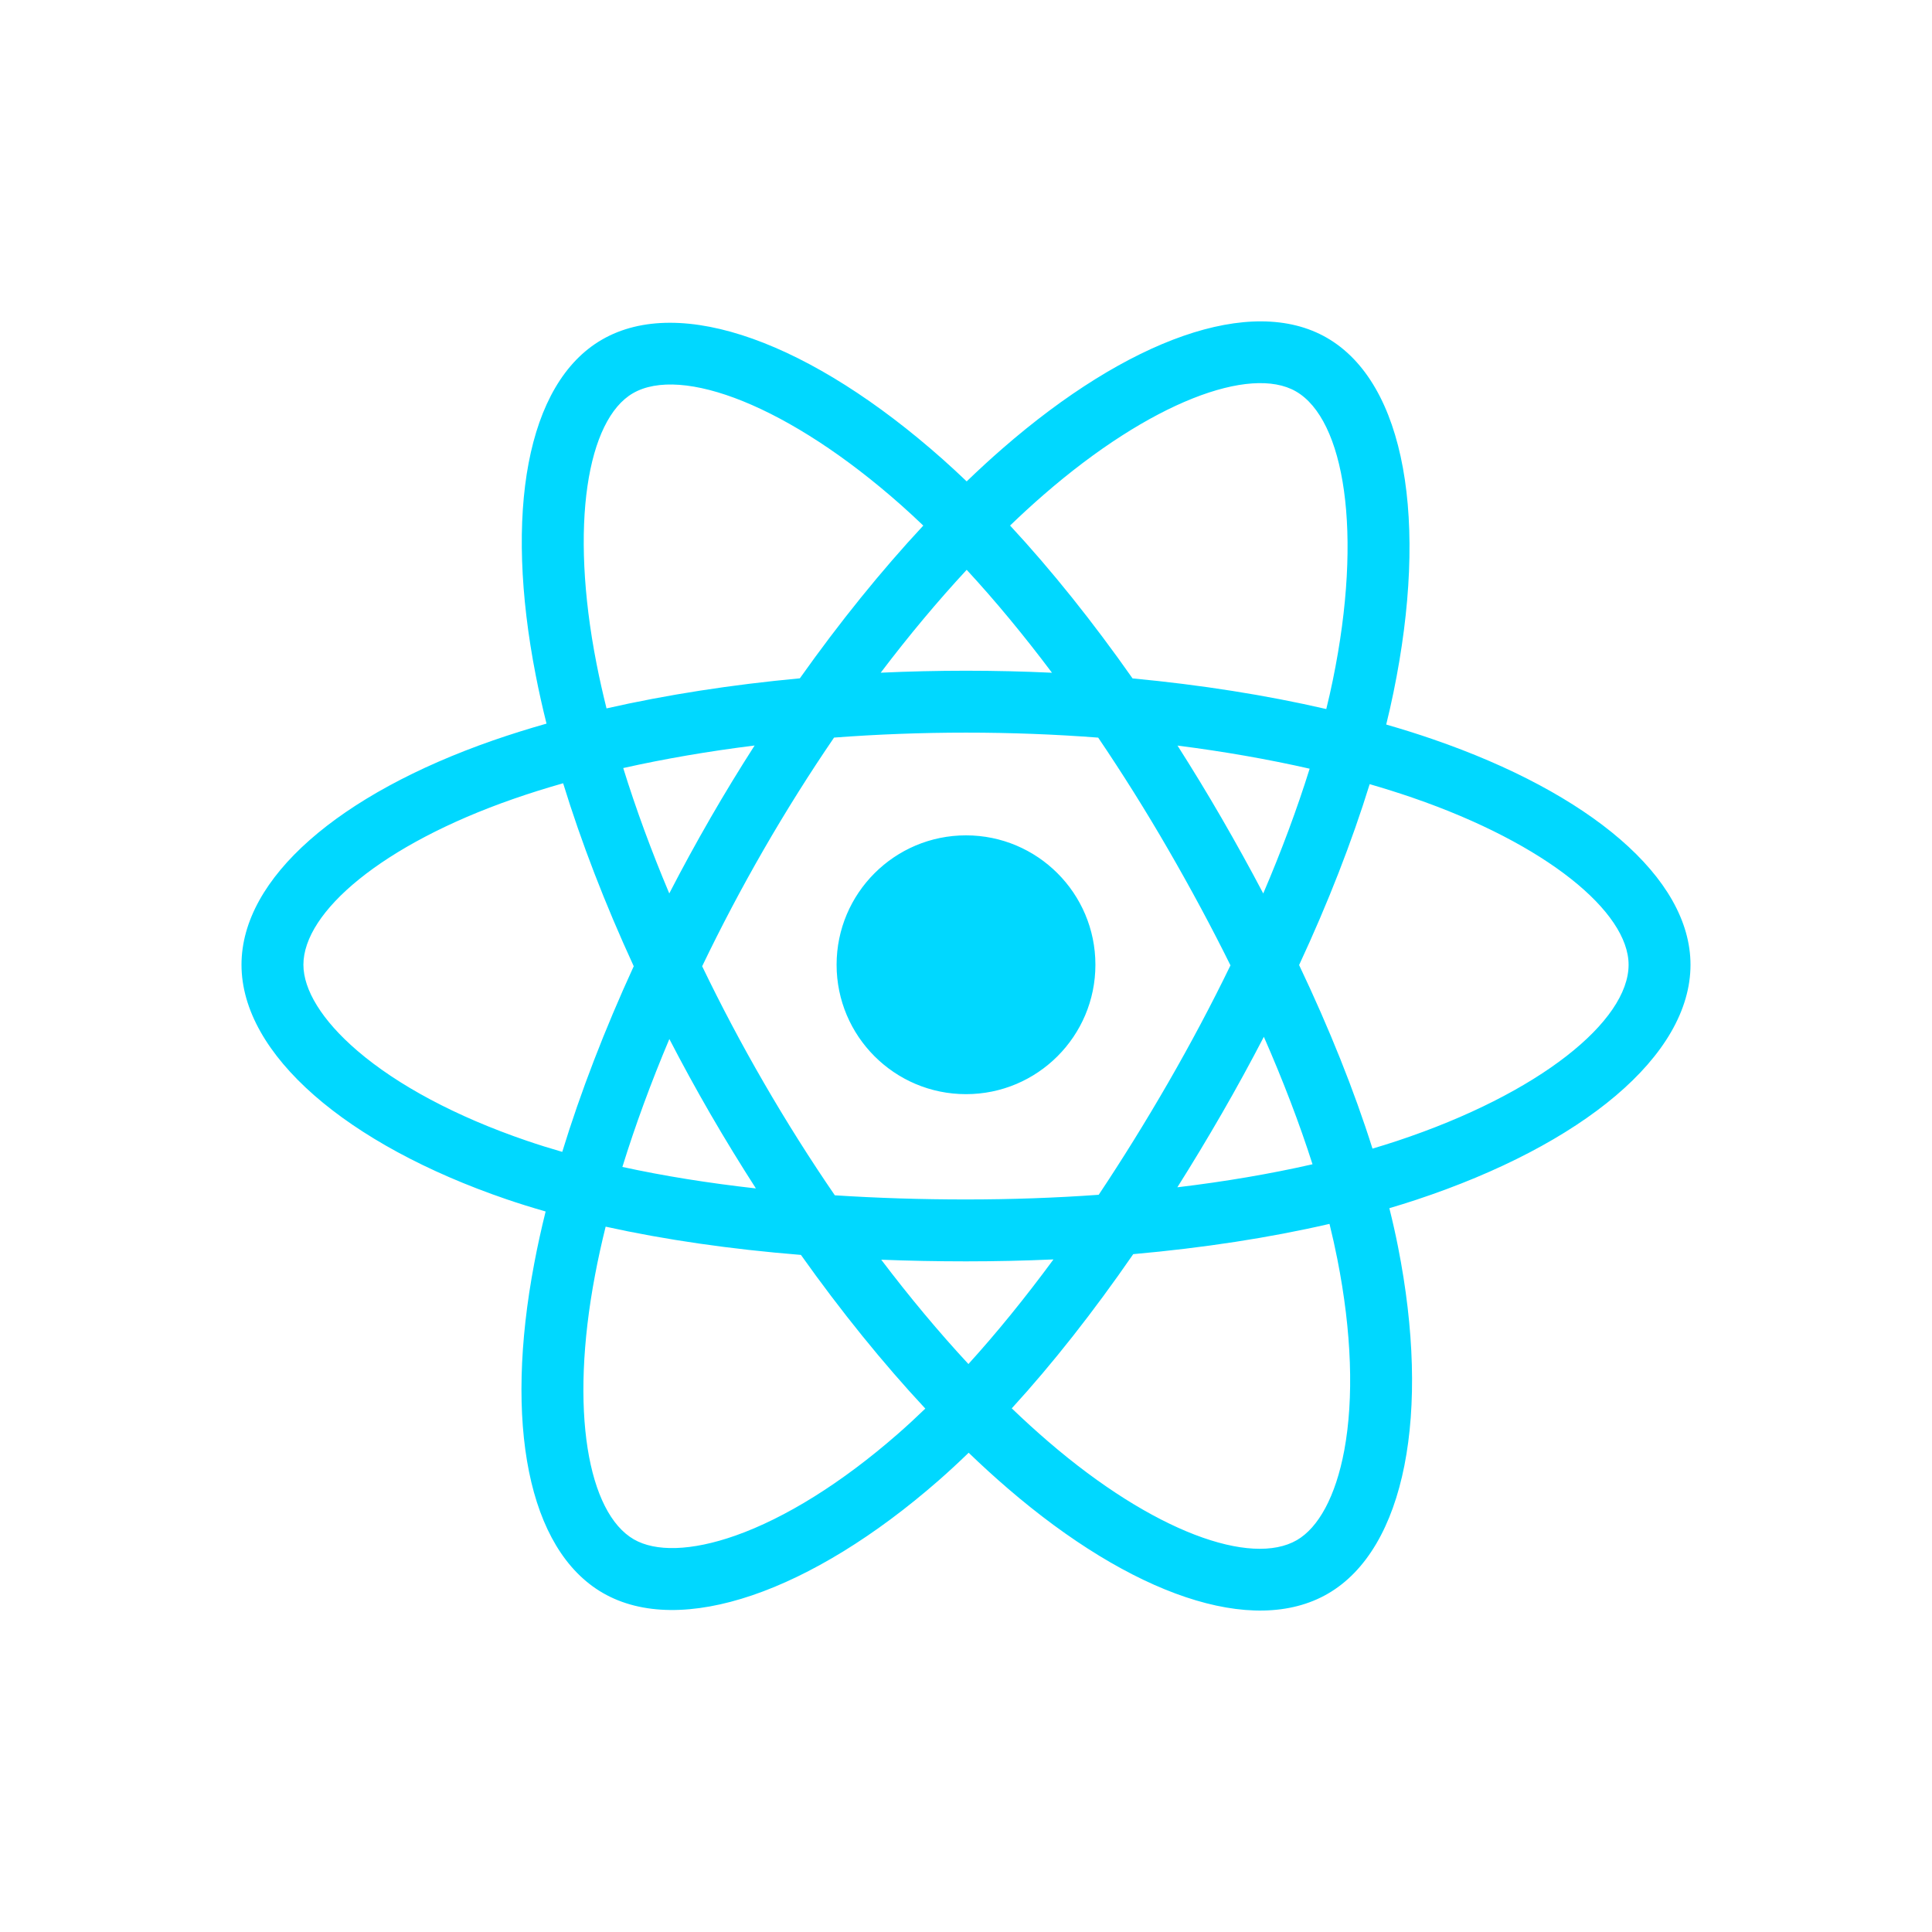
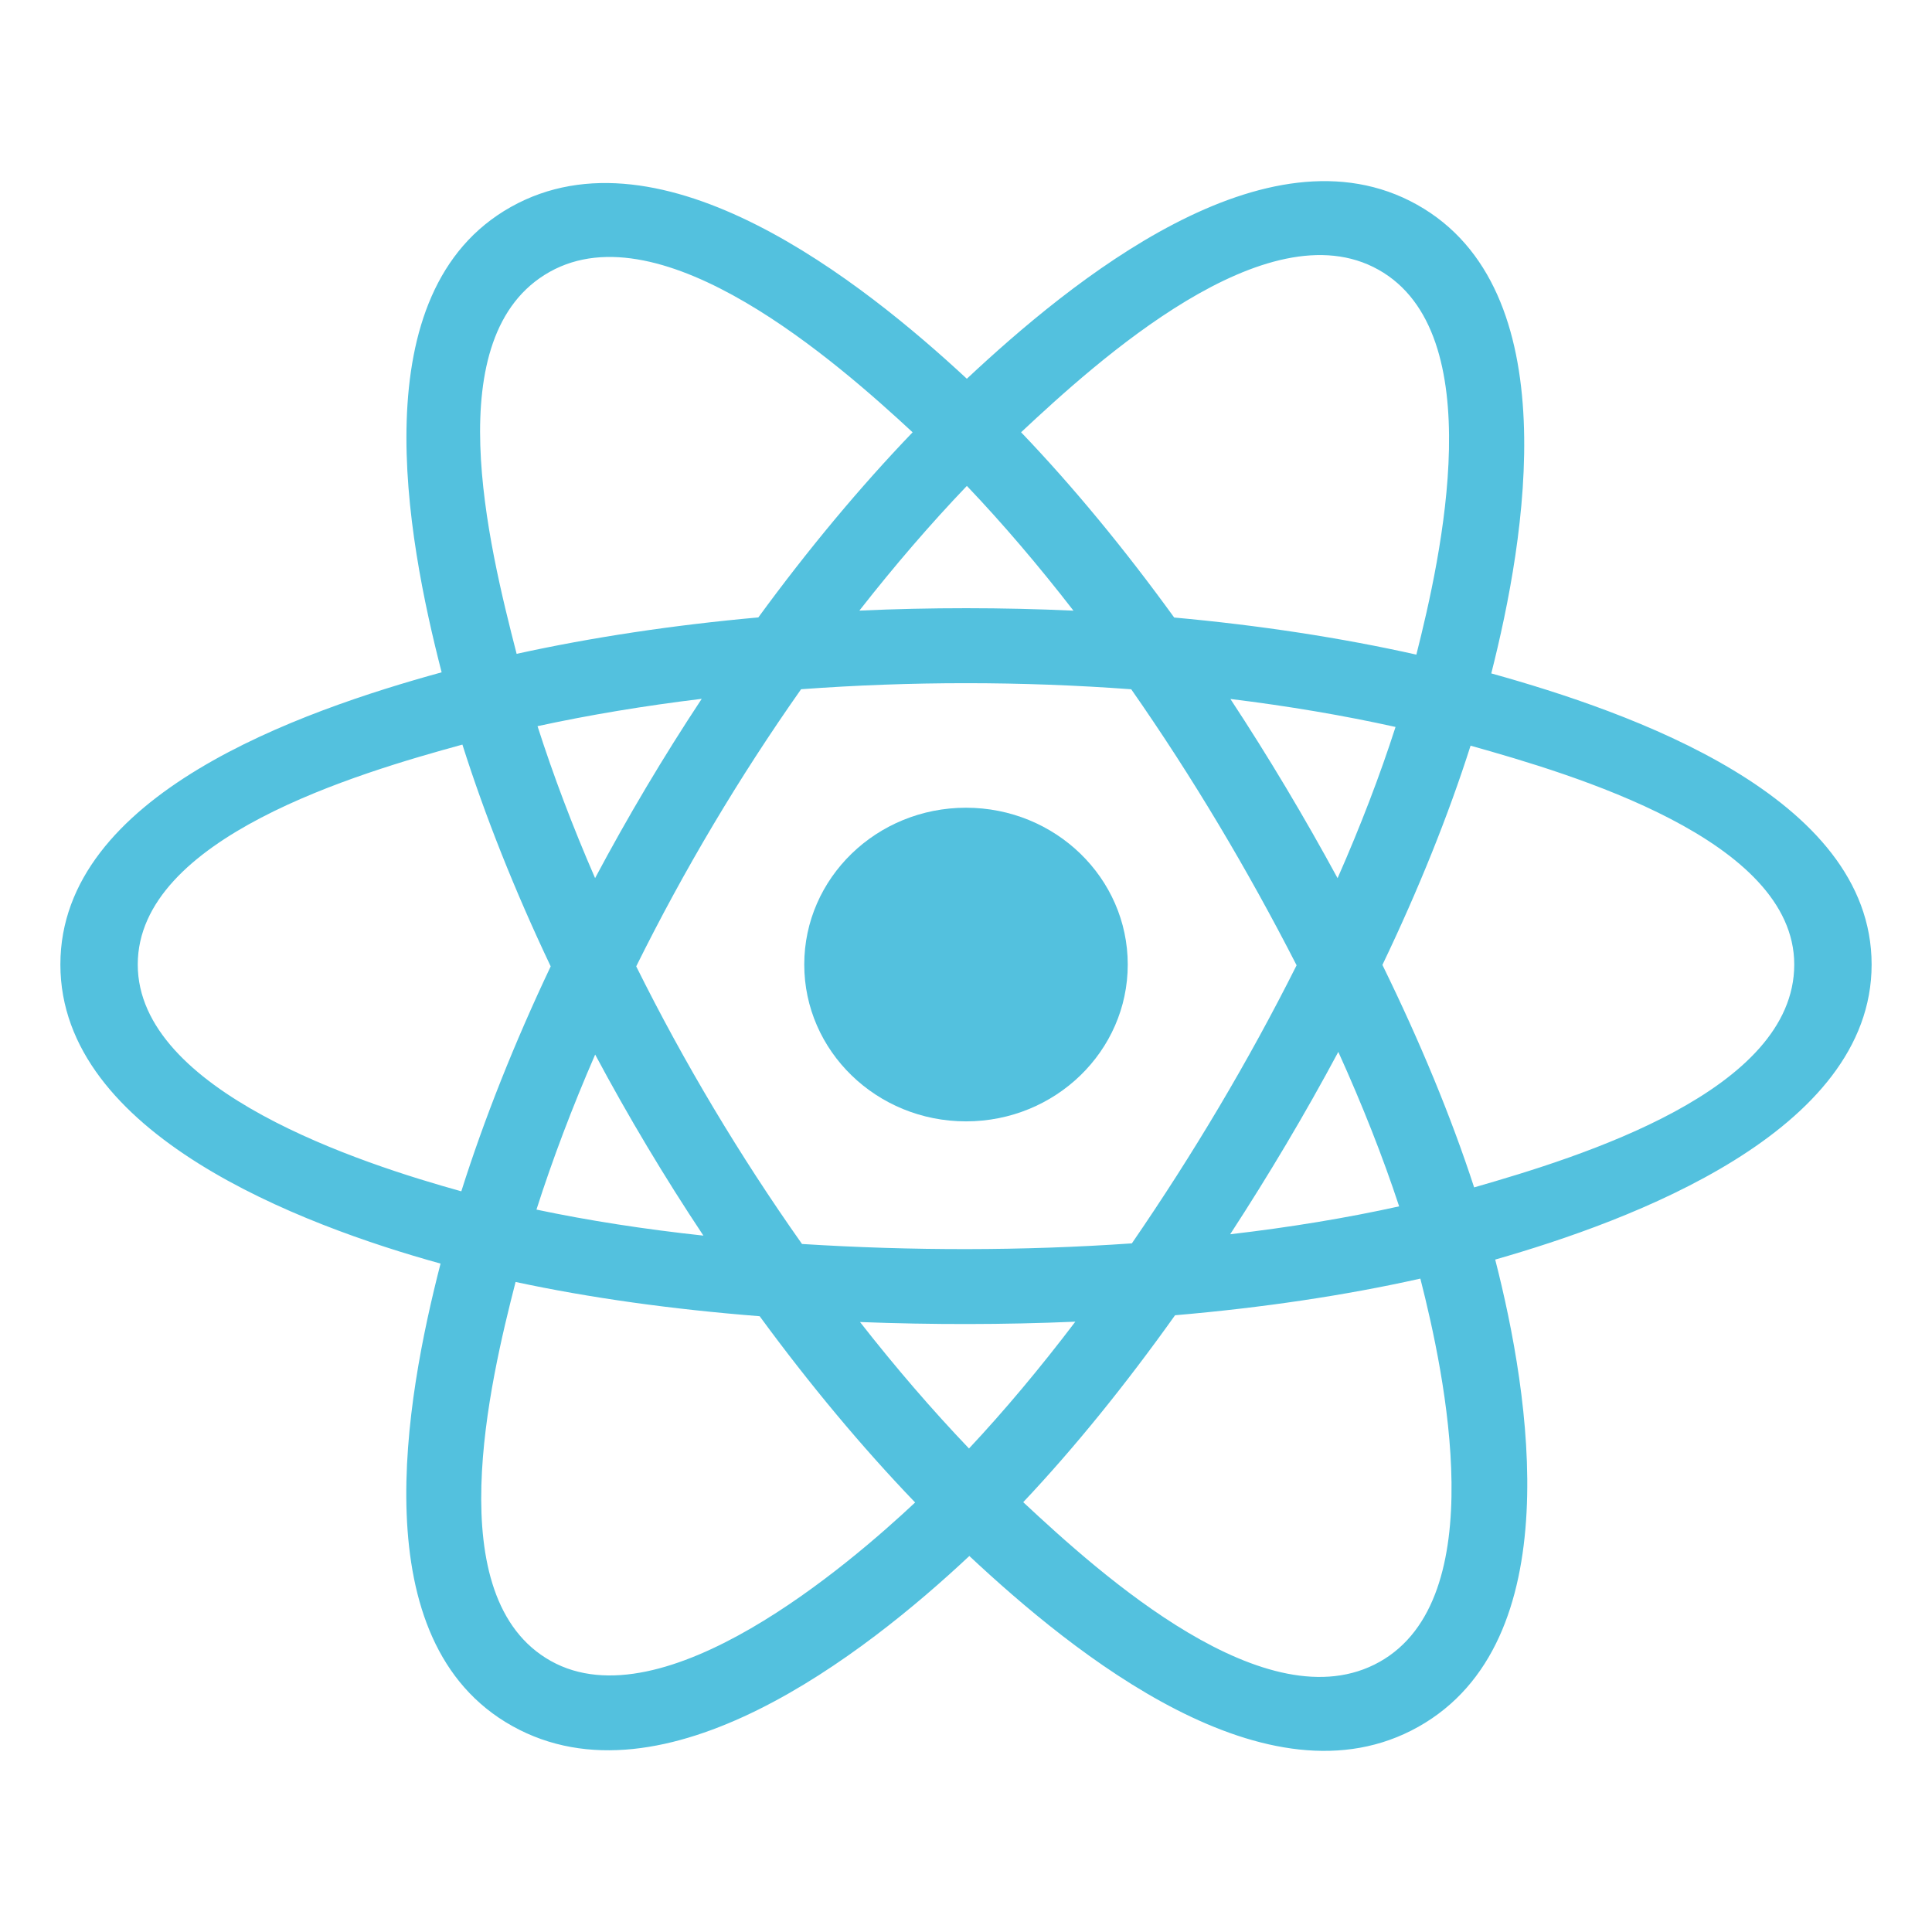
- <svg xmlns="http://www.w3.org/2000/svg" width="48" height="48" viewBox="0 0 48 48" fill="none">
-   <path d="M35.599 18.366C35.226 18.237 34.839 18.116 34.44 18.001C34.506 17.733 34.566 17.47 34.619 17.21C35.497 12.952 34.923 9.521 32.965 8.392C31.086 7.309 28.015 8.438 24.913 11.138C24.615 11.397 24.316 11.672 24.017 11.96C23.817 11.77 23.619 11.585 23.42 11.409C20.169 8.523 16.911 7.306 14.954 8.439C13.078 9.525 12.522 12.75 13.312 16.786C13.388 17.176 13.477 17.574 13.578 17.978C13.117 18.109 12.671 18.249 12.245 18.397C8.434 19.726 6 21.809 6 23.969C6 26.2 8.613 28.438 12.583 29.795C12.896 29.902 13.221 30.003 13.556 30.099C13.447 30.537 13.353 30.966 13.274 31.384C12.521 35.35 13.109 38.498 14.98 39.578C16.913 40.692 20.157 39.547 23.315 36.786C23.565 36.567 23.815 36.336 24.066 36.093C24.392 36.407 24.716 36.703 25.04 36.981C28.099 39.614 31.121 40.677 32.99 39.595C34.921 38.477 35.549 35.094 34.734 30.979C34.672 30.665 34.6 30.344 34.518 30.017C34.746 29.95 34.97 29.88 35.188 29.808C39.315 28.44 42 26.23 42 23.969C42 21.801 39.487 19.704 35.599 18.366ZM34.704 28.348C34.507 28.413 34.305 28.476 34.099 28.537C33.644 27.095 33.029 25.561 32.276 23.976C32.995 22.43 33.586 20.915 34.029 19.482C34.397 19.589 34.754 19.701 35.099 19.82C38.43 20.967 40.462 22.662 40.462 23.969C40.462 25.361 38.267 27.167 34.704 28.348ZM33.225 31.278C33.586 33.098 33.637 34.743 33.399 36.029C33.184 37.185 32.753 37.955 32.22 38.264C31.085 38.921 28.659 38.067 26.043 35.815C25.743 35.557 25.441 35.282 25.137 34.99C26.152 33.881 27.166 32.591 28.155 31.159C29.895 31.004 31.54 30.752 33.031 30.407C33.104 30.703 33.169 30.994 33.225 31.278ZM18.273 38.151C17.165 38.542 16.282 38.553 15.748 38.245C14.613 37.59 14.141 35.062 14.785 31.671C14.858 31.283 14.946 30.884 15.047 30.476C16.522 30.802 18.154 31.037 19.899 31.178C20.895 32.58 21.938 33.868 22.989 34.996C22.759 35.218 22.531 35.429 22.303 35.628C20.906 36.849 19.507 37.715 18.273 38.151ZM13.08 28.339C11.325 27.739 9.875 26.96 8.882 26.109C7.989 25.344 7.538 24.585 7.538 23.969C7.538 22.658 9.492 20.986 12.752 19.85C13.147 19.712 13.561 19.582 13.991 19.46C14.441 20.925 15.032 22.457 15.745 24.006C15.023 25.579 14.424 27.135 13.969 28.618C13.663 28.53 13.366 28.437 13.08 28.339ZM14.821 16.491C14.144 13.033 14.594 10.425 15.725 9.77C16.929 9.073 19.592 10.067 22.399 12.559C22.578 12.719 22.759 12.885 22.939 13.058C21.893 14.181 20.86 15.46 19.872 16.853C18.179 17.01 16.559 17.262 15.069 17.6C14.975 17.223 14.892 16.852 14.821 16.491ZM30.35 20.325C29.994 19.71 29.628 19.109 29.255 18.524C30.404 18.67 31.504 18.863 32.538 19.098C32.227 20.093 31.841 21.133 31.385 22.198C31.059 21.578 30.713 20.953 30.35 20.325ZM24.017 14.157C24.727 14.925 25.437 15.784 26.136 16.714C25.431 16.681 24.719 16.664 24 16.664C23.288 16.664 22.581 16.681 21.881 16.713C22.58 15.791 23.297 14.934 24.017 14.157ZM17.644 20.336C17.288 20.953 16.949 21.574 16.628 22.197C16.18 21.135 15.797 20.091 15.484 19.082C16.511 18.852 17.606 18.664 18.748 18.522C18.369 19.112 18.001 19.717 17.644 20.335V20.336ZM18.78 29.526C17.601 29.394 16.489 29.216 15.463 28.992C15.781 27.966 16.172 26.899 16.63 25.814C16.952 26.437 17.292 27.058 17.65 27.677H17.65C18.015 28.307 18.393 28.924 18.78 29.526ZM24.06 33.889C23.331 33.103 22.604 32.233 21.894 31.297C22.583 31.324 23.286 31.338 24 31.338C24.734 31.338 25.459 31.322 26.173 31.29C25.472 32.242 24.764 33.114 24.06 33.889ZM31.4 25.759C31.881 26.856 32.287 27.917 32.609 28.926C31.565 29.164 30.438 29.356 29.251 29.498C29.625 28.906 29.993 28.295 30.356 27.666C30.723 27.03 31.071 26.393 31.4 25.759ZM29.024 26.898C28.461 27.874 27.883 28.805 27.297 29.684C26.229 29.761 25.125 29.8 24 29.8C22.88 29.8 21.79 29.765 20.741 29.697C20.13 28.806 19.54 27.872 18.981 26.906H18.981C18.423 25.943 17.91 24.972 17.445 24.006C17.91 23.038 18.422 22.065 18.976 21.104L18.976 21.104C19.532 20.14 20.117 19.21 20.722 18.325C21.793 18.244 22.89 18.202 24 18.202H24C25.114 18.202 26.214 18.244 27.284 18.326C27.879 19.205 28.461 20.131 29.019 21.096C29.583 22.071 30.102 23.037 30.571 23.984C30.103 24.948 29.586 25.923 29.024 26.898ZM32.196 9.724C33.402 10.419 33.871 13.223 33.113 16.9C33.065 17.134 33.011 17.373 32.951 17.616C31.458 17.271 29.836 17.015 28.138 16.855C27.149 15.447 26.124 14.166 25.095 13.057C25.371 12.791 25.648 12.537 25.923 12.298C28.581 9.985 31.064 9.072 32.196 9.724ZM24 20.754C25.775 20.754 27.215 22.194 27.215 23.969C27.215 25.744 25.775 27.184 24 27.184C22.225 27.184 20.785 25.744 20.785 23.969C20.785 22.194 22.225 20.754 24 20.754Z" fill="#00D8FF" />
+ <svg xmlns="http://www.w3.org/2000/svg" width="103" height="103" viewBox="0 0 103 103" fill="none">
+   <path d="M60.123 51.422C60.123 46.805 56.262 43.062 51.5 43.062C46.738 43.062 42.877 46.805 42.877 51.422C42.877 56.04 46.738 59.783 51.5 59.783C56.262 59.783 60.123 56.04 60.123 51.422Z" fill="#53C1DE" />
+   <path fill-rule="evenodd" clip-rule="evenodd" d="M79.504 35.901C81.325 28.727 83.614 15.423 75.545 10.912C67.514 6.421 57.063 15.027 51.545 20.192C46.042 15.078 35.298 6.509 27.236 11.034C19.208 15.54 21.684 28.624 23.545 35.843C16.056 37.905 3.219 42.347 3.219 51.422C3.219 60.472 16.043 65.305 23.487 67.365C21.619 74.624 19.267 87.521 27.305 92.016C35.398 96.54 46.109 88.176 51.678 82.954C57.232 88.15 67.583 96.569 75.615 92.061C83.674 87.538 81.575 74.412 79.713 67.151C86.93 65.086 99.781 60.359 99.781 51.422C99.781 42.434 86.875 37.956 79.504 35.901ZM78.59 63.303C77.368 59.552 75.718 55.563 73.7 51.442C75.626 47.419 77.212 43.481 78.4 39.754C83.803 41.273 95.656 44.745 95.656 51.422C95.656 58.163 84.282 61.667 78.59 63.303ZM73.548 88.599C67.555 91.963 58.653 83.912 54.551 80.085C57.272 77.2 59.991 73.845 62.645 70.12C67.313 69.719 71.724 69.062 75.723 68.166C77.033 73.302 79.568 85.221 73.548 88.599ZM29.367 88.551C23.373 85.2 26.112 73.692 27.487 68.345C31.442 69.193 35.82 69.803 40.5 70.171C43.171 73.816 45.969 77.167 48.788 80.101C45.305 83.368 35.389 91.918 29.367 88.551ZM7.344 51.422C7.344 44.657 19.126 41.211 24.652 39.696C25.861 43.506 27.446 47.491 29.359 51.52C27.421 55.609 25.814 59.657 24.594 63.512C19.324 62.05 7.344 58.192 7.344 51.422ZM29.302 14.496C35.321 11.118 44.659 19.344 48.654 23.047C45.849 25.967 43.077 29.293 40.429 32.916C35.887 33.325 31.54 33.98 27.543 34.858C26.044 29.035 23.291 17.87 29.302 14.496ZM65.596 37.264C68.677 37.641 71.629 38.142 74.4 38.756C73.568 41.342 72.531 44.046 71.31 46.818C69.539 43.56 67.638 40.368 65.596 37.264ZM51.546 25.905C53.449 27.903 55.354 30.135 57.229 32.556C53.426 32.382 49.618 32.381 45.816 32.553C47.692 30.155 49.614 27.926 51.546 25.905ZM31.726 46.815C30.524 44.052 29.497 41.336 28.657 38.714C31.412 38.116 34.35 37.627 37.411 37.256C35.363 40.354 33.466 43.545 31.726 46.815ZM37.5 65.874C34.337 65.532 31.355 65.068 28.6 64.487C29.453 61.818 30.503 59.043 31.73 56.221C33.494 59.525 35.421 62.747 37.5 65.874ZM51.66 77.223C49.705 75.177 47.755 72.915 45.85 70.481C49.674 70.627 53.506 70.627 57.329 70.462C55.449 72.939 53.55 75.205 51.66 77.223ZM71.349 56.078C72.64 58.93 73.728 61.69 74.592 64.314C71.792 64.933 68.769 65.432 65.584 65.802C67.642 62.639 69.573 59.398 71.349 56.078ZM60.343 66.287C54.494 66.692 48.608 66.688 42.757 66.32C39.432 61.611 36.473 56.66 33.918 51.519C36.461 46.388 39.399 41.446 42.708 36.745C48.563 36.315 54.454 36.314 60.309 36.747C63.59 41.448 66.523 46.378 69.125 51.462C66.554 56.59 63.601 61.542 60.343 66.287ZM73.485 14.377C79.505 17.744 76.825 29.7 75.51 34.9C71.504 34.003 67.154 33.336 62.599 32.922C59.946 29.259 57.197 25.928 54.437 23.045C58.483 19.262 67.523 11.043 73.485 14.377Z" fill="#53C1DE" />
</svg>
